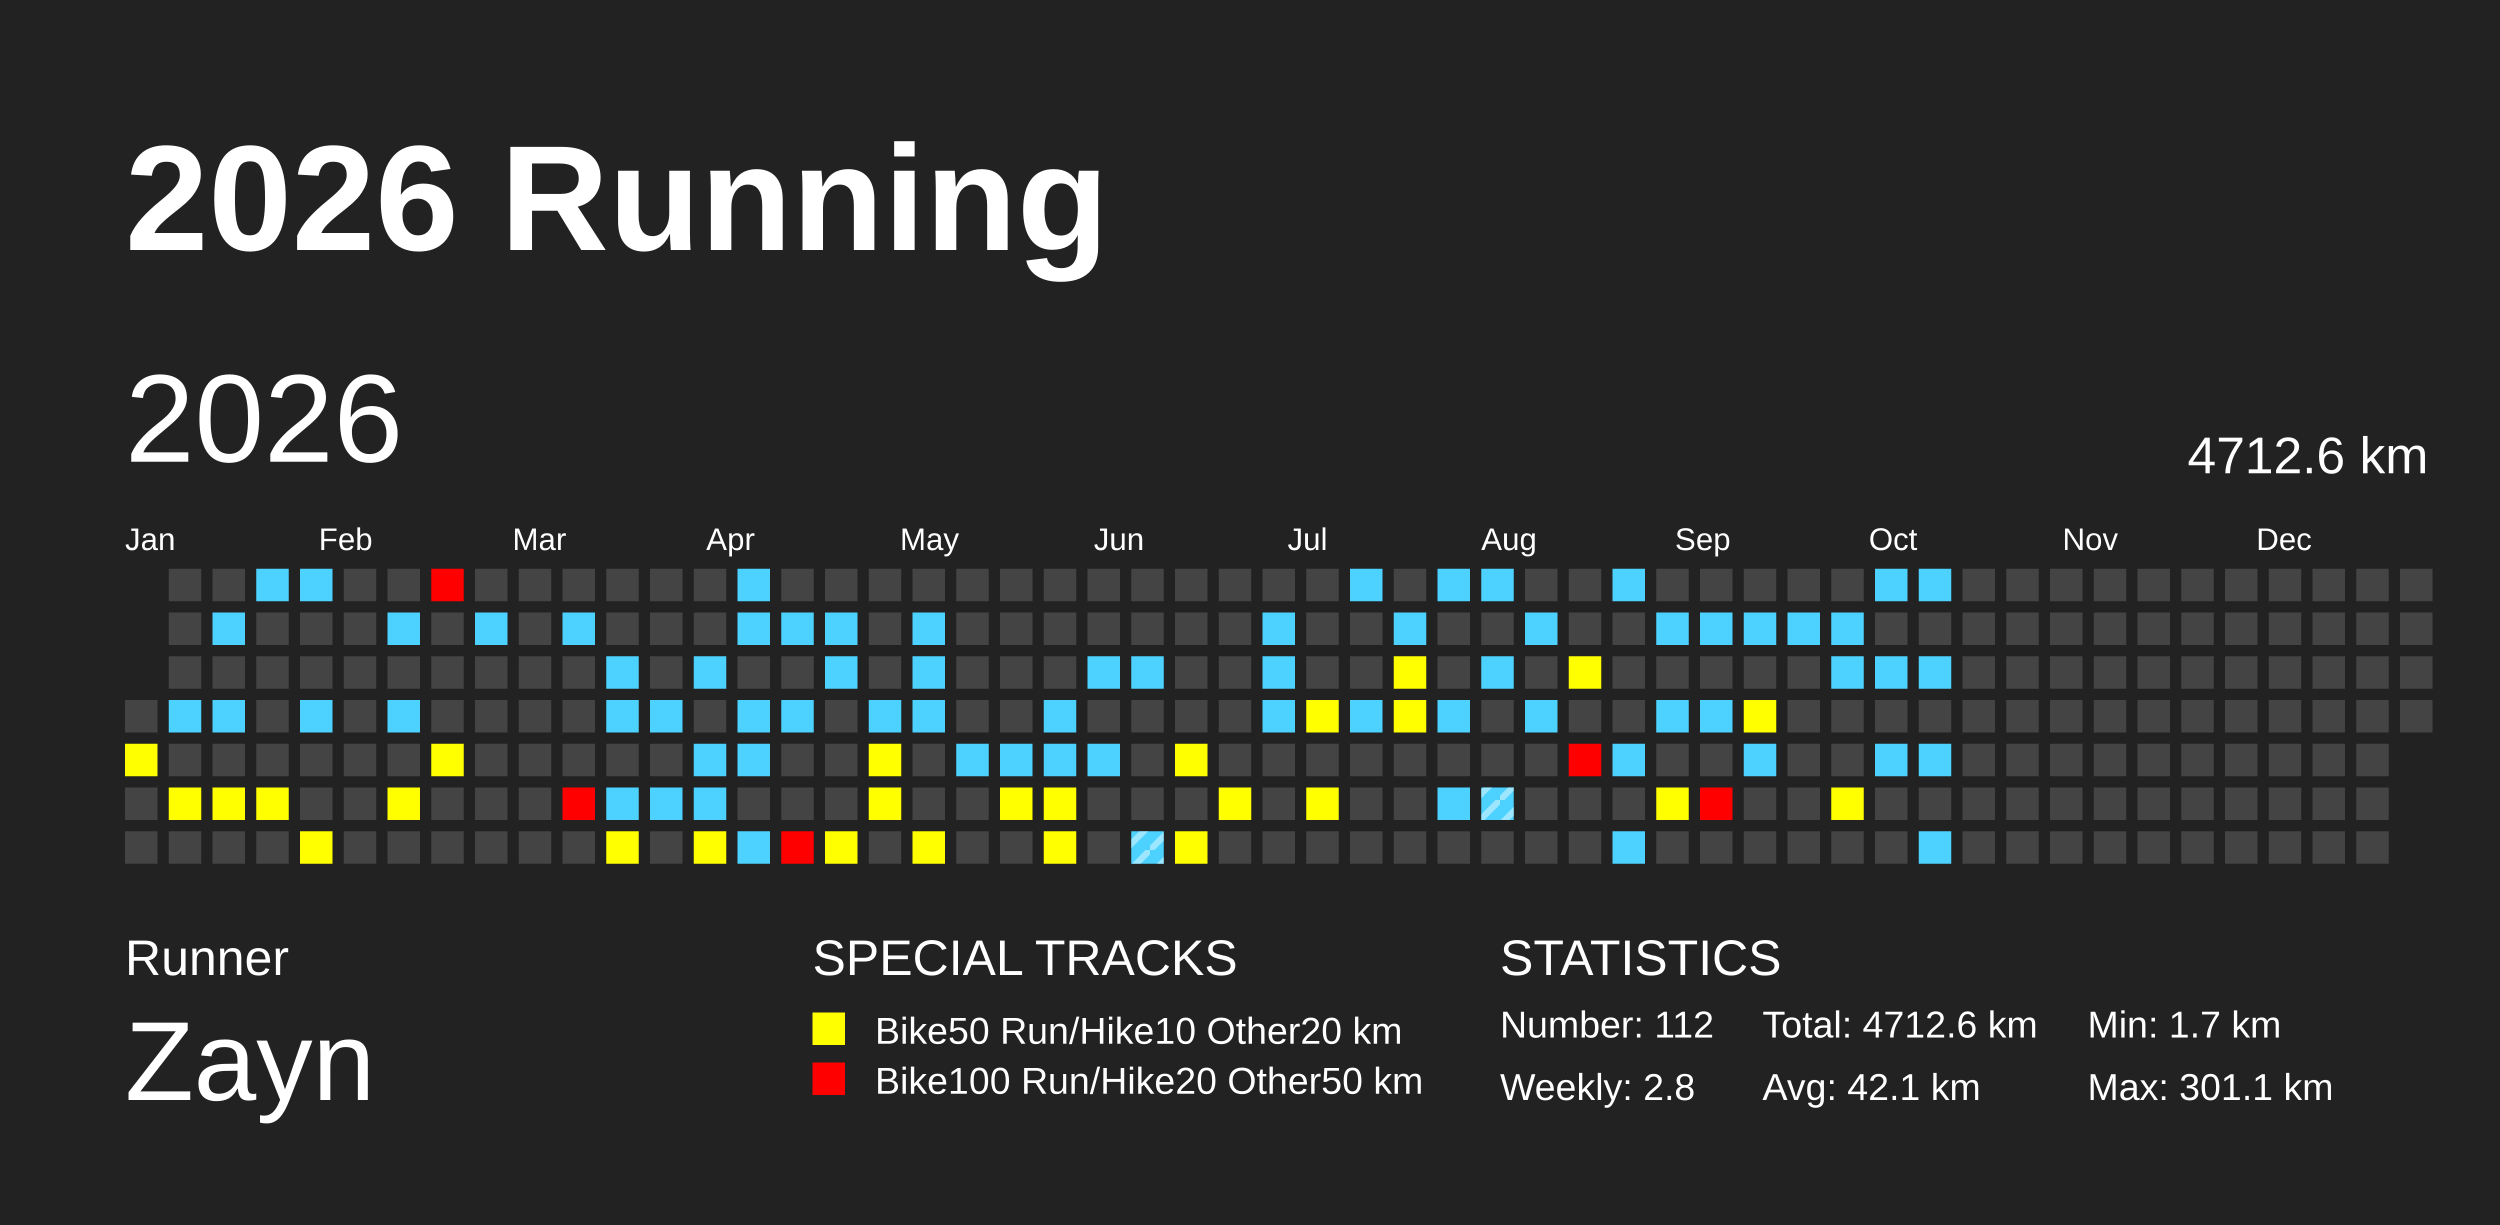
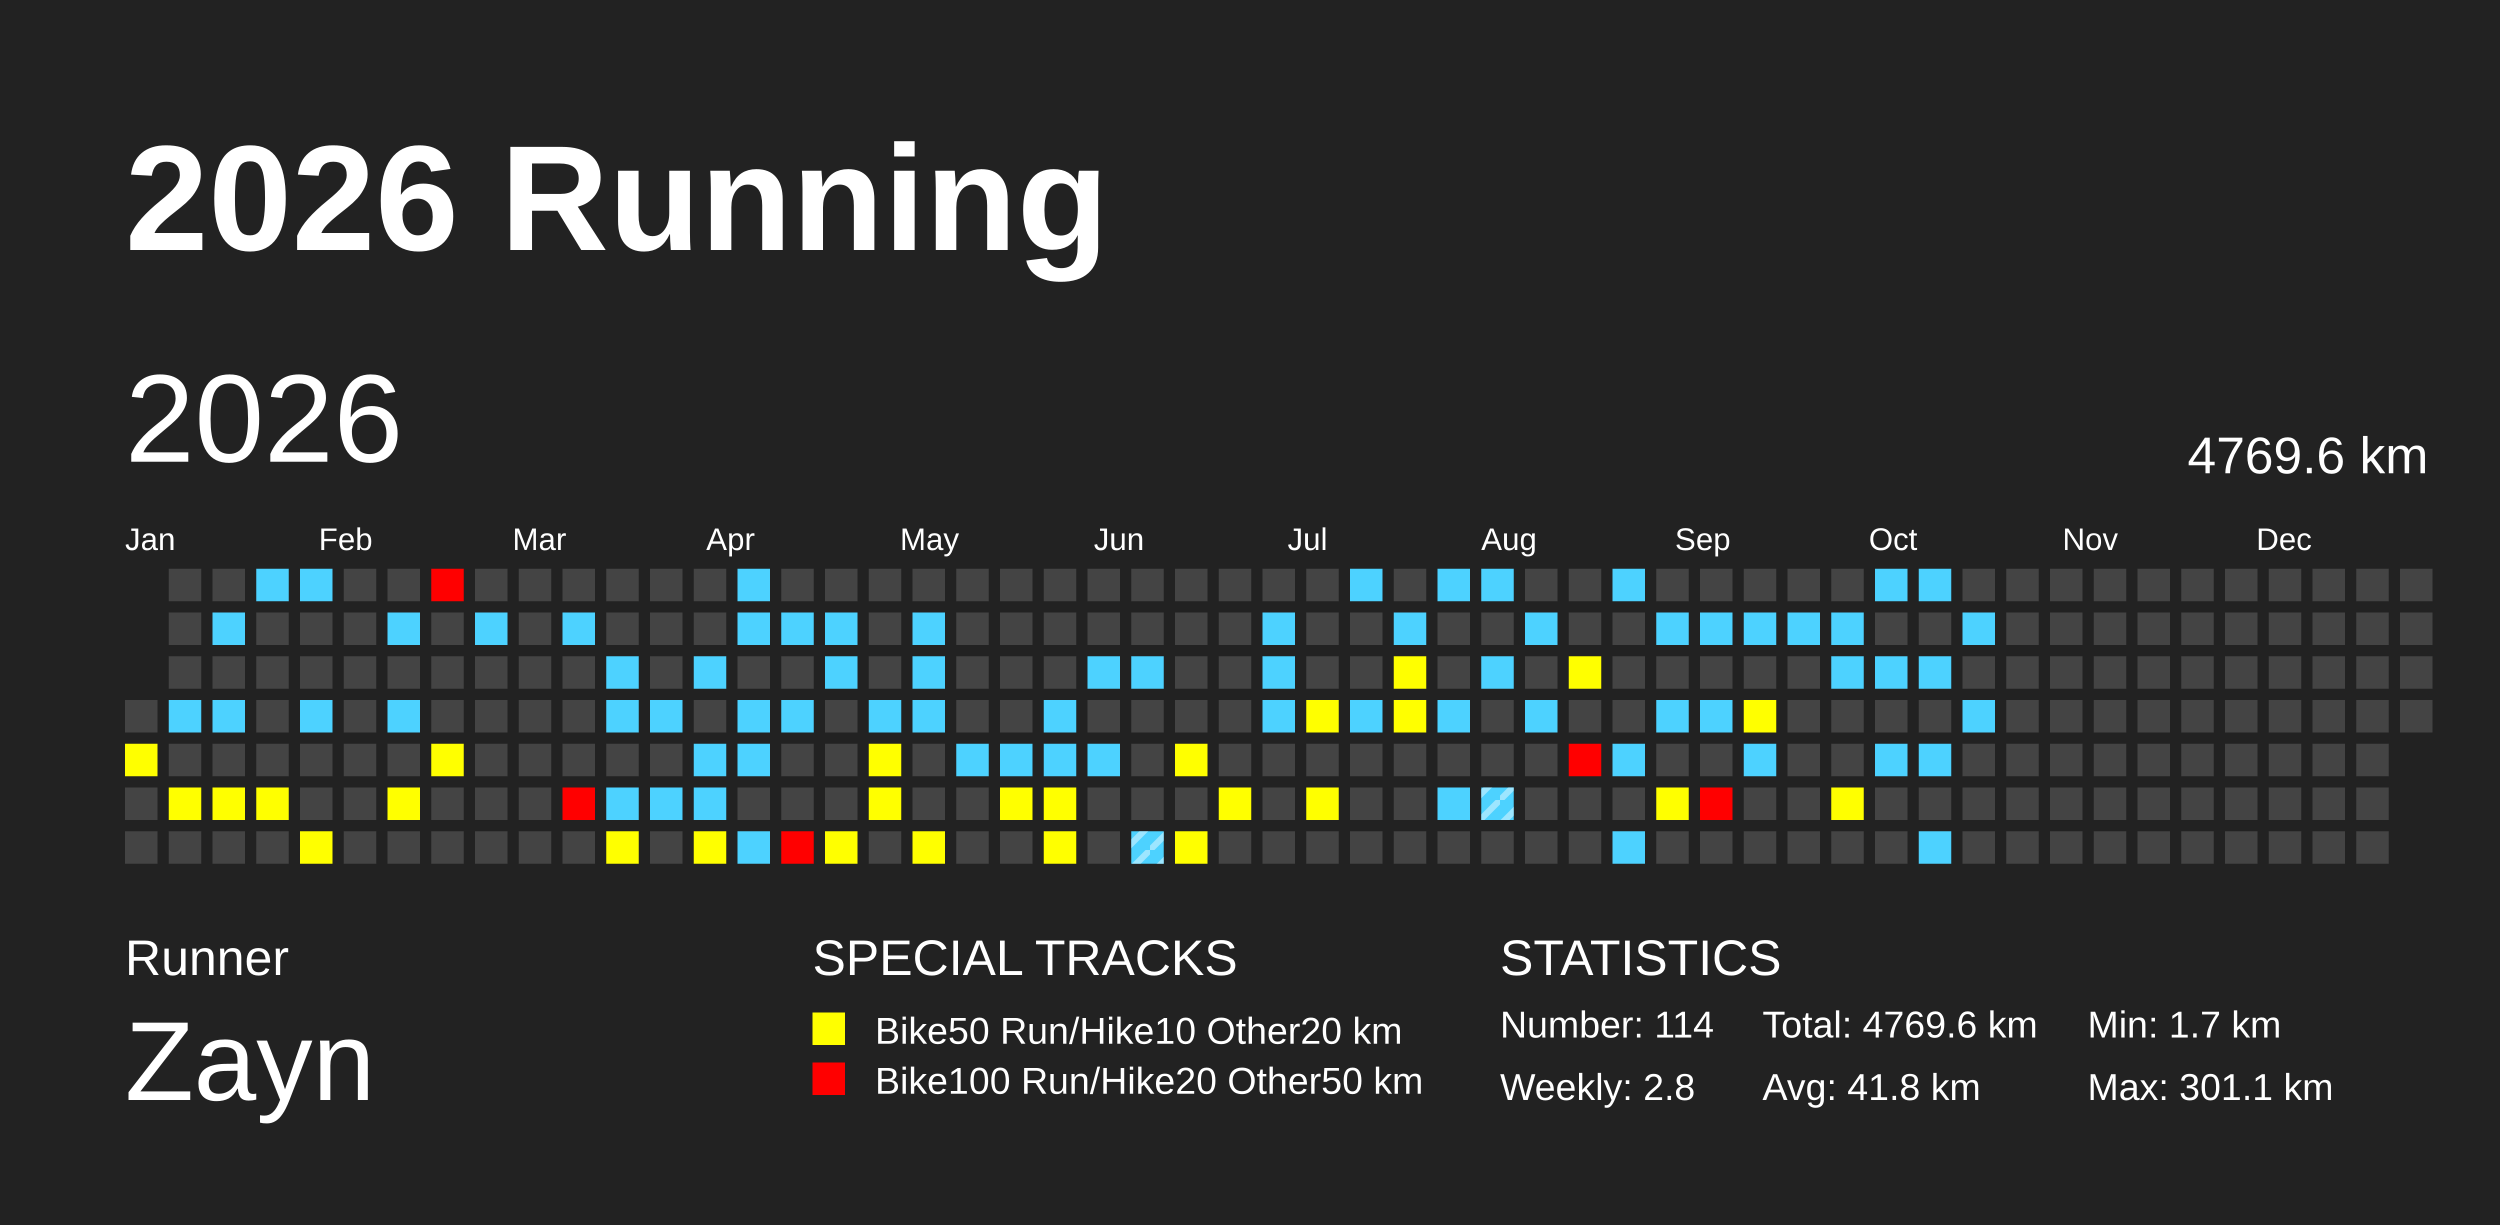
<svg xmlns="http://www.w3.org/2000/svg" baseProfile="full" height="98mm" version="1.1" viewBox="0,0,200,98" width="200mm">
  <defs>
    <pattern height="2" id="indoor-stripe" patternUnits="userSpaceOnUse" width="2">
      <line stroke="white" stroke-opacity="0.45" stroke-width="0.5" x1="0" x2="2" y1="2" y2="0" />
    </pattern>
  </defs>
  <rect fill="#222222" height="98" width="200" x="0" y="0" />
  <text fill="#FFFFFF" style="font-size:12px; font-family:Arial; font-weight:bold;" x="10" y="20">2026 Running</text>
  <text fill="#FFFFFF" style="font-size:4px; font-family:Arial" x="10" y="78">Runner</text>
  <text fill="#FFFFFF" style="font-size:9px; font-family:Arial" x="10" y="88">Zayn</text>
  <text fill="#FFFFFF" style="font-size:4px; font-family:Arial" x="65" y="78">SPECIAL TRACKS</text>
  <rect fill="yellow" height="2.6" width="2.6" x="65" y="81" />
  <text fill="#FFFFFF" style="font-size:3px; font-family:Arial" x="70" y="83.5">Bike50 Run/Hike10 Other20 km</text>
  <rect fill="red" height="2.6" width="2.6" x="65" y="85" />
  <text fill="#FFFFFF" style="font-size:3px; font-family:Arial" x="70" y="87.5">Bike100 Run/Hike20 Other50 km</text>
  <text fill="#FFFFFF" style="font-size:4px; font-family:Arial" x="120" y="78">STATISTICS</text>
-   <text fill="#FFFFFF" style="font-size:3px; font-family:Arial" x="120" y="83">Number: 112</text>
+   <text fill="#FFFFFF" style="font-size:3px; font-family:Arial" x="120" y="83">Number: 114</text>
  <text fill="#FFFFFF" style="font-size:3px; font-family:Arial" x="120" y="88">Weekly: 2.8</text>
-   <text fill="#FFFFFF" style="font-size:3px; font-family:Arial" x="141" y="83">Total: 4712.6 km</text>
-   <text fill="#FFFFFF" style="font-size:3px; font-family:Arial" x="141" y="88">Avg: 42.1 km</text>
+   <text fill="#FFFFFF" style="font-size:3px; font-family:Arial" x="141" y="83">Total: 4769.6 km</text>
+   <text fill="#FFFFFF" style="font-size:3px; font-family:Arial" x="141" y="88">Avg: 41.8 km</text>
  <text fill="#FFFFFF" style="font-size:3px; font-family:Arial" x="167" y="83">Min: 1.7 km</text>
  <text fill="#FFFFFF" style="font-size:3px; font-family:Arial" x="167" y="88">Max: 301.1 km</text>
  <text dominant-baseline="hanging" fill="#FFFFFF" style="font-size:10.0px; font-family:Arial;" x="10" y="30">2026</text>
-   <text dominant-baseline="hanging" fill="#FFFFFF" style="font-size:4.125px; font-family:Arial;" x="175" y="35">4712.6 km</text>
+   <text dominant-baseline="hanging" fill="#FFFFFF" style="font-size:4.125px; font-family:Arial;" x="175" y="35">4769.6 km</text>
  <text fill="#FFFFFF" style="font-size:2.5px; font-family:Arial" x="10.0" y="44">Jan</text>
  <text fill="#FFFFFF" style="font-size:2.5px; font-family:Arial" x="25.5" y="44">Feb</text>
  <text fill="#FFFFFF" style="font-size:2.5px; font-family:Arial" x="41.0" y="44">Mar</text>
  <text fill="#FFFFFF" style="font-size:2.5px; font-family:Arial" x="56.5" y="44">Apr</text>
  <text fill="#FFFFFF" style="font-size:2.5px; font-family:Arial" x="72.0" y="44">May</text>
  <text fill="#FFFFFF" style="font-size:2.5px; font-family:Arial" x="87.5" y="44">Jun</text>
  <text fill="#FFFFFF" style="font-size:2.5px; font-family:Arial" x="103.0" y="44">Jul</text>
  <text fill="#FFFFFF" style="font-size:2.5px; font-family:Arial" x="118.5" y="44">Aug</text>
  <text fill="#FFFFFF" style="font-size:2.5px; font-family:Arial" x="134.0" y="44">Sep</text>
  <text fill="#FFFFFF" style="font-size:2.5px; font-family:Arial" x="149.5" y="44">Oct</text>
  <text fill="#FFFFFF" style="font-size:2.5px; font-family:Arial" x="165.0" y="44">Nov</text>
  <text fill="#FFFFFF" style="font-size:2.5px; font-family:Arial" x="180.5" y="44">Dec</text>
  <rect fill="#444444" height="2.6" width="2.6" x="10.0" y="56.0" />
  <rect fill="yellow" height="2.6" width="2.6" x="10.0" y="59.5" />
  <rect fill="#444444" height="2.6" width="2.6" x="10.0" y="63.0" />
  <rect fill="#444444" height="2.6" width="2.6" x="10.0" y="66.5" />
  <rect fill="#444444" height="2.6" width="2.6" x="13.5" y="45.5" />
  <rect fill="#444444" height="2.6" width="2.6" x="13.5" y="49.0" />
  <rect fill="#444444" height="2.6" width="2.6" x="13.5" y="52.5" />
  <rect fill="#4dd2ff" height="2.6" width="2.6" x="13.5" y="56.0" />
  <rect fill="#444444" height="2.6" width="2.6" x="13.5" y="59.5" />
  <rect fill="yellow" height="2.6" width="2.6" x="13.5" y="63.0" />
  <rect fill="#444444" height="2.6" width="2.6" x="13.5" y="66.5" />
  <rect fill="#444444" height="2.6" width="2.6" x="17.0" y="45.5" />
  <rect fill="#4dd2ff" height="2.6" width="2.6" x="17.0" y="49.0" />
  <rect fill="#444444" height="2.6" width="2.6" x="17.0" y="52.5" />
  <rect fill="#4dd2ff" height="2.6" width="2.6" x="17.0" y="56.0" />
  <rect fill="#444444" height="2.6" width="2.6" x="17.0" y="59.5" />
  <rect fill="yellow" height="2.6" width="2.6" x="17.0" y="63.0" />
  <rect fill="#444444" height="2.6" width="2.6" x="17.0" y="66.5" />
  <rect fill="#4dd2ff" height="2.6" width="2.6" x="20.5" y="45.5" />
  <rect fill="#444444" height="2.6" width="2.6" x="20.5" y="49.0" />
  <rect fill="#444444" height="2.6" width="2.6" x="20.5" y="52.5" />
  <rect fill="#444444" height="2.6" width="2.6" x="20.5" y="56.0" />
  <rect fill="#444444" height="2.6" width="2.6" x="20.5" y="59.5" />
  <rect fill="yellow" height="2.6" width="2.6" x="20.5" y="63.0" />
  <rect fill="#444444" height="2.6" width="2.6" x="20.5" y="66.5" />
  <rect fill="#4dd2ff" height="2.6" width="2.6" x="24.0" y="45.5" />
  <rect fill="#444444" height="2.6" width="2.6" x="24.0" y="49.0" />
  <rect fill="#444444" height="2.6" width="2.6" x="24.0" y="52.5" />
  <rect fill="#4dd2ff" height="2.6" width="2.6" x="24.0" y="56.0" />
  <rect fill="#444444" height="2.6" width="2.6" x="24.0" y="59.5" />
  <rect fill="#444444" height="2.6" width="2.6" x="24.0" y="63.0" />
  <rect fill="yellow" height="2.6" width="2.6" x="24.0" y="66.5" />
  <rect fill="#444444" height="2.6" width="2.6" x="27.5" y="45.5" />
  <rect fill="#444444" height="2.6" width="2.6" x="27.5" y="49.0" />
  <rect fill="#444444" height="2.6" width="2.6" x="27.5" y="52.5" />
  <rect fill="#444444" height="2.6" width="2.6" x="27.5" y="56.0" />
  <rect fill="#444444" height="2.6" width="2.6" x="27.5" y="59.5" />
  <rect fill="#444444" height="2.6" width="2.6" x="27.5" y="63.0" />
  <rect fill="#444444" height="2.6" width="2.6" x="27.5" y="66.5" />
  <rect fill="#444444" height="2.6" width="2.6" x="31.0" y="45.5" />
  <rect fill="#4dd2ff" height="2.6" width="2.6" x="31.0" y="49.0" />
  <rect fill="#444444" height="2.6" width="2.6" x="31.0" y="52.5" />
  <rect fill="#4dd2ff" height="2.6" width="2.6" x="31.0" y="56.0" />
  <rect fill="#444444" height="2.6" width="2.6" x="31.0" y="59.5" />
  <rect fill="yellow" height="2.6" width="2.6" x="31.0" y="63.0" />
  <rect fill="#444444" height="2.6" width="2.6" x="31.0" y="66.5" />
  <rect fill="red" height="2.6" width="2.6" x="34.5" y="45.5" />
  <rect fill="#444444" height="2.6" width="2.6" x="34.5" y="49.0" />
  <rect fill="#444444" height="2.6" width="2.6" x="34.5" y="52.5" />
  <rect fill="#444444" height="2.6" width="2.6" x="34.5" y="56.0" />
  <rect fill="yellow" height="2.6" width="2.6" x="34.5" y="59.5" />
  <rect fill="#444444" height="2.6" width="2.6" x="34.5" y="63.0" />
  <rect fill="#444444" height="2.6" width="2.6" x="34.5" y="66.5" />
  <rect fill="#444444" height="2.6" width="2.6" x="38.0" y="45.5" />
  <rect fill="#4dd2ff" height="2.6" width="2.6" x="38.0" y="49.0" />
  <rect fill="#444444" height="2.6" width="2.6" x="38.0" y="52.5" />
  <rect fill="#444444" height="2.6" width="2.6" x="38.0" y="56.0" />
  <rect fill="#444444" height="2.6" width="2.6" x="38.0" y="59.5" />
  <rect fill="#444444" height="2.6" width="2.6" x="38.0" y="63.0" />
  <rect fill="#444444" height="2.6" width="2.6" x="38.0" y="66.5" />
  <rect fill="#444444" height="2.6" width="2.6" x="41.5" y="45.5" />
  <rect fill="#444444" height="2.6" width="2.6" x="41.5" y="49.0" />
  <rect fill="#444444" height="2.6" width="2.6" x="41.5" y="52.5" />
  <rect fill="#444444" height="2.6" width="2.6" x="41.5" y="56.0" />
  <rect fill="#444444" height="2.6" width="2.6" x="41.5" y="59.5" />
  <rect fill="#444444" height="2.6" width="2.6" x="41.5" y="63.0" />
  <rect fill="#444444" height="2.6" width="2.6" x="41.5" y="66.5" />
  <rect fill="#444444" height="2.6" width="2.6" x="45.0" y="45.5" />
  <rect fill="#4dd2ff" height="2.6" width="2.6" x="45.0" y="49.0" />
  <rect fill="#444444" height="2.6" width="2.6" x="45.0" y="52.5" />
  <rect fill="#444444" height="2.6" width="2.6" x="45.0" y="56.0" />
  <rect fill="#444444" height="2.6" width="2.6" x="45.0" y="59.5" />
  <rect fill="red" height="2.6" width="2.6" x="45.0" y="63.0" />
  <rect fill="#444444" height="2.6" width="2.6" x="45.0" y="66.5" />
  <rect fill="#444444" height="2.6" width="2.6" x="48.5" y="45.5" />
  <rect fill="#444444" height="2.6" width="2.6" x="48.5" y="49.0" />
  <rect fill="#4dd2ff" height="2.6" width="2.6" x="48.5" y="52.5" />
  <rect fill="#4dd2ff" height="2.6" width="2.6" x="48.5" y="56.0" />
  <rect fill="#444444" height="2.6" width="2.6" x="48.5" y="59.5" />
  <rect fill="#4dd2ff" height="2.6" width="2.6" x="48.5" y="63.0" />
  <rect fill="yellow" height="2.6" width="2.6" x="48.5" y="66.5" />
  <rect fill="#444444" height="2.6" width="2.6" x="52.0" y="45.5" />
  <rect fill="#444444" height="2.6" width="2.6" x="52.0" y="49.0" />
  <rect fill="#444444" height="2.6" width="2.6" x="52.0" y="52.5" />
  <rect fill="#4dd2ff" height="2.6" width="2.6" x="52.0" y="56.0" />
  <rect fill="#444444" height="2.6" width="2.6" x="52.0" y="59.5" />
  <rect fill="#4dd2ff" height="2.6" width="2.6" x="52.0" y="63.0" />
  <rect fill="#444444" height="2.6" width="2.6" x="52.0" y="66.5" />
  <rect fill="#444444" height="2.6" width="2.6" x="55.5" y="45.5" />
  <rect fill="#444444" height="2.6" width="2.6" x="55.5" y="49.0" />
  <rect fill="#4dd2ff" height="2.6" width="2.6" x="55.5" y="52.5" />
  <rect fill="#444444" height="2.6" width="2.6" x="55.5" y="56.0" />
  <rect fill="#4dd2ff" height="2.6" width="2.6" x="55.5" y="59.5" />
  <rect fill="#4dd2ff" height="2.6" width="2.6" x="55.5" y="63.0" />
  <rect fill="yellow" height="2.6" width="2.6" x="55.5" y="66.5" />
  <rect fill="#4dd2ff" height="2.6" width="2.6" x="59.0" y="45.5" />
  <rect fill="#4dd2ff" height="2.6" width="2.6" x="59.0" y="49.0" />
  <rect fill="#444444" height="2.6" width="2.6" x="59.0" y="52.5" />
  <rect fill="#4dd2ff" height="2.6" width="2.6" x="59.0" y="56.0" />
  <rect fill="#4dd2ff" height="2.6" width="2.6" x="59.0" y="59.5" />
  <rect fill="#444444" height="2.6" width="2.6" x="59.0" y="63.0" />
  <rect fill="#4dd2ff" height="2.6" width="2.6" x="59.0" y="66.5" />
  <rect fill="#444444" height="2.6" width="2.6" x="62.5" y="45.5" />
  <rect fill="#4dd2ff" height="2.6" width="2.6" x="62.5" y="49.0" />
  <rect fill="#444444" height="2.6" width="2.6" x="62.5" y="52.5" />
  <rect fill="#4dd2ff" height="2.6" width="2.6" x="62.5" y="56.0" />
  <rect fill="#444444" height="2.6" width="2.6" x="62.5" y="59.5" />
  <rect fill="#444444" height="2.6" width="2.6" x="62.5" y="63.0" />
  <rect fill="red" height="2.6" width="2.6" x="62.5" y="66.5" />
  <rect fill="#444444" height="2.6" width="2.6" x="66.0" y="45.5" />
  <rect fill="#4dd2ff" height="2.6" width="2.6" x="66.0" y="49.0" />
  <rect fill="#4dd2ff" height="2.6" width="2.6" x="66.0" y="52.5" />
  <rect fill="#444444" height="2.6" width="2.6" x="66.0" y="56.0" />
  <rect fill="#444444" height="2.6" width="2.6" x="66.0" y="59.5" />
  <rect fill="#444444" height="2.6" width="2.6" x="66.0" y="63.0" />
  <rect fill="yellow" height="2.6" width="2.6" x="66.0" y="66.5" />
  <rect fill="#444444" height="2.6" width="2.6" x="69.5" y="45.5" />
  <rect fill="#444444" height="2.6" width="2.6" x="69.5" y="49.0" />
  <rect fill="#444444" height="2.6" width="2.6" x="69.5" y="52.5" />
  <rect fill="#4dd2ff" height="2.6" width="2.6" x="69.5" y="56.0" />
  <rect fill="yellow" height="2.6" width="2.6" x="69.5" y="59.5" />
  <rect fill="yellow" height="2.6" width="2.6" x="69.5" y="63.0" />
  <rect fill="#444444" height="2.6" width="2.6" x="69.5" y="66.5" />
  <rect fill="#444444" height="2.6" width="2.6" x="73.0" y="45.5" />
  <rect fill="#4dd2ff" height="2.6" width="2.6" x="73.0" y="49.0" />
  <rect fill="#4dd2ff" height="2.6" width="2.6" x="73.0" y="52.5" />
  <rect fill="#4dd2ff" height="2.6" width="2.6" x="73.0" y="56.0" />
  <rect fill="#444444" height="2.6" width="2.6" x="73.0" y="59.5" />
  <rect fill="#444444" height="2.6" width="2.6" x="73.0" y="63.0" />
  <rect fill="yellow" height="2.6" width="2.6" x="73.0" y="66.5" />
  <rect fill="#444444" height="2.6" width="2.6" x="76.5" y="45.5" />
  <rect fill="#444444" height="2.6" width="2.6" x="76.5" y="49.0" />
  <rect fill="#444444" height="2.6" width="2.6" x="76.5" y="52.5" />
  <rect fill="#444444" height="2.6" width="2.6" x="76.5" y="56.0" />
  <rect fill="#4dd2ff" height="2.6" width="2.6" x="76.5" y="59.5" />
  <rect fill="#444444" height="2.6" width="2.6" x="76.5" y="63.0" />
  <rect fill="#444444" height="2.6" width="2.6" x="76.5" y="66.5" />
  <rect fill="#444444" height="2.6" width="2.6" x="80.0" y="45.5" />
  <rect fill="#444444" height="2.6" width="2.6" x="80.0" y="49.0" />
  <rect fill="#444444" height="2.6" width="2.6" x="80.0" y="52.5" />
  <rect fill="#444444" height="2.6" width="2.6" x="80.0" y="56.0" />
  <rect fill="#4dd2ff" height="2.6" width="2.6" x="80.0" y="59.5" />
  <rect fill="yellow" height="2.6" width="2.6" x="80.0" y="63.0" />
  <rect fill="#444444" height="2.6" width="2.6" x="80.0" y="66.5" />
  <rect fill="#444444" height="2.6" width="2.6" x="83.5" y="45.5" />
  <rect fill="#444444" height="2.6" width="2.6" x="83.5" y="49.0" />
  <rect fill="#444444" height="2.6" width="2.6" x="83.5" y="52.5" />
  <rect fill="#4dd2ff" height="2.6" width="2.6" x="83.5" y="56.0" />
  <rect fill="#4dd2ff" height="2.6" width="2.6" x="83.5" y="59.5" />
  <rect fill="yellow" height="2.6" width="2.6" x="83.5" y="63.0" />
  <rect fill="yellow" height="2.6" width="2.6" x="83.5" y="66.5" />
  <rect fill="#444444" height="2.6" width="2.6" x="87.0" y="45.5" />
  <rect fill="#444444" height="2.6" width="2.6" x="87.0" y="49.0" />
  <rect fill="#4dd2ff" height="2.6" width="2.6" x="87.0" y="52.5" />
  <rect fill="#444444" height="2.6" width="2.6" x="87.0" y="56.0" />
  <rect fill="#4dd2ff" height="2.6" width="2.6" x="87.0" y="59.5" />
  <rect fill="#444444" height="2.6" width="2.6" x="87.0" y="63.0" />
  <rect fill="#444444" height="2.6" width="2.6" x="87.0" y="66.5" />
  <rect fill="#444444" height="2.6" width="2.6" x="90.5" y="45.5" />
  <rect fill="#444444" height="2.6" width="2.6" x="90.5" y="49.0" />
  <rect fill="#4dd2ff" height="2.6" width="2.6" x="90.5" y="52.5" />
  <rect fill="#444444" height="2.6" width="2.6" x="90.5" y="56.0" />
  <rect fill="#444444" height="2.6" width="2.6" x="90.5" y="59.5" />
  <rect fill="#444444" height="2.6" width="2.6" x="90.5" y="63.0" />
  <rect fill="#4dd2ff" height="2.6" width="2.6" x="90.5" y="66.5" />
  <rect fill="url(#indoor-stripe)" height="2.6" width="2.6" x="90.5" y="66.5" />
  <rect fill="#444444" height="2.6" width="2.6" x="94.0" y="45.5" />
  <rect fill="#444444" height="2.6" width="2.6" x="94.0" y="49.0" />
  <rect fill="#444444" height="2.6" width="2.6" x="94.0" y="52.5" />
  <rect fill="#444444" height="2.6" width="2.6" x="94.0" y="56.0" />
  <rect fill="yellow" height="2.6" width="2.6" x="94.0" y="59.5" />
  <rect fill="#444444" height="2.6" width="2.6" x="94.0" y="63.0" />
  <rect fill="yellow" height="2.6" width="2.6" x="94.0" y="66.5" />
  <rect fill="#444444" height="2.6" width="2.6" x="97.5" y="45.5" />
  <rect fill="#444444" height="2.6" width="2.6" x="97.5" y="49.0" />
  <rect fill="#444444" height="2.6" width="2.6" x="97.5" y="52.5" />
  <rect fill="#444444" height="2.6" width="2.6" x="97.5" y="56.0" />
  <rect fill="#444444" height="2.6" width="2.6" x="97.5" y="59.5" />
  <rect fill="yellow" height="2.6" width="2.6" x="97.5" y="63.0" />
  <rect fill="#444444" height="2.6" width="2.6" x="97.5" y="66.5" />
  <rect fill="#444444" height="2.6" width="2.6" x="101.0" y="45.5" />
  <rect fill="#4dd2ff" height="2.6" width="2.6" x="101.0" y="49.0" />
  <rect fill="#4dd2ff" height="2.6" width="2.6" x="101.0" y="52.5" />
  <rect fill="#4dd2ff" height="2.6" width="2.6" x="101.0" y="56.0" />
  <rect fill="#444444" height="2.6" width="2.6" x="101.0" y="59.5" />
  <rect fill="#444444" height="2.6" width="2.6" x="101.0" y="63.0" />
  <rect fill="#444444" height="2.6" width="2.6" x="101.0" y="66.5" />
  <rect fill="#444444" height="2.6" width="2.6" x="104.5" y="45.5" />
  <rect fill="#444444" height="2.6" width="2.6" x="104.5" y="49.0" />
  <rect fill="#444444" height="2.6" width="2.6" x="104.5" y="52.5" />
  <rect fill="yellow" height="2.6" width="2.6" x="104.5" y="56.0" />
  <rect fill="#444444" height="2.6" width="2.6" x="104.5" y="59.5" />
  <rect fill="yellow" height="2.6" width="2.6" x="104.5" y="63.0" />
  <rect fill="#444444" height="2.6" width="2.6" x="104.5" y="66.5" />
  <rect fill="#4dd2ff" height="2.6" width="2.6" x="108.0" y="45.5" />
  <rect fill="#444444" height="2.6" width="2.6" x="108.0" y="49.0" />
  <rect fill="#444444" height="2.6" width="2.6" x="108.0" y="52.5" />
  <rect fill="#4dd2ff" height="2.6" width="2.6" x="108.0" y="56.0" />
  <rect fill="#444444" height="2.6" width="2.6" x="108.0" y="59.5" />
  <rect fill="#444444" height="2.6" width="2.6" x="108.0" y="63.0" />
  <rect fill="#444444" height="2.6" width="2.6" x="108.0" y="66.5" />
  <rect fill="#444444" height="2.6" width="2.6" x="111.5" y="45.5" />
  <rect fill="#4dd2ff" height="2.6" width="2.6" x="111.5" y="49.0" />
  <rect fill="yellow" height="2.6" width="2.6" x="111.5" y="52.5" />
  <rect fill="yellow" height="2.6" width="2.6" x="111.5" y="56.0" />
  <rect fill="#444444" height="2.6" width="2.6" x="111.5" y="59.5" />
  <rect fill="#444444" height="2.6" width="2.6" x="111.5" y="63.0" />
  <rect fill="#444444" height="2.6" width="2.6" x="111.5" y="66.5" />
  <rect fill="#4dd2ff" height="2.6" width="2.6" x="115.0" y="45.5" />
  <rect fill="#444444" height="2.6" width="2.6" x="115.0" y="49.0" />
  <rect fill="#444444" height="2.6" width="2.6" x="115.0" y="52.5" />
  <rect fill="#4dd2ff" height="2.6" width="2.6" x="115.0" y="56.0" />
  <rect fill="#444444" height="2.6" width="2.6" x="115.0" y="59.5" />
  <rect fill="#4dd2ff" height="2.6" width="2.6" x="115.0" y="63.0" />
  <rect fill="#444444" height="2.6" width="2.6" x="115.0" y="66.5" />
  <rect fill="#4dd2ff" height="2.6" width="2.6" x="118.5" y="45.5" />
  <rect fill="#444444" height="2.6" width="2.6" x="118.5" y="49.0" />
  <rect fill="#4dd2ff" height="2.6" width="2.6" x="118.5" y="52.5" />
  <rect fill="#444444" height="2.6" width="2.6" x="118.5" y="56.0" />
  <rect fill="#444444" height="2.6" width="2.6" x="118.5" y="59.5" />
  <rect fill="#4dd2ff" height="2.6" width="2.6" x="118.5" y="63.0" />
  <rect fill="url(#indoor-stripe)" height="2.6" width="2.6" x="118.5" y="63.0" />
  <rect fill="#444444" height="2.6" width="2.6" x="118.5" y="66.5" />
  <rect fill="#444444" height="2.6" width="2.6" x="122.0" y="45.5" />
  <rect fill="#4dd2ff" height="2.6" width="2.6" x="122.0" y="49.0" />
  <rect fill="#444444" height="2.6" width="2.6" x="122.0" y="52.5" />
  <rect fill="#4dd2ff" height="2.6" width="2.6" x="122.0" y="56.0" />
  <rect fill="#444444" height="2.6" width="2.6" x="122.0" y="59.5" />
  <rect fill="#444444" height="2.6" width="2.6" x="122.0" y="63.0" />
  <rect fill="#444444" height="2.6" width="2.6" x="122.0" y="66.5" />
  <rect fill="#444444" height="2.6" width="2.6" x="125.5" y="45.5" />
  <rect fill="#444444" height="2.6" width="2.6" x="125.5" y="49.0" />
  <rect fill="yellow" height="2.6" width="2.6" x="125.5" y="52.5" />
  <rect fill="#444444" height="2.6" width="2.6" x="125.5" y="56.0" />
  <rect fill="red" height="2.6" width="2.6" x="125.5" y="59.5" />
  <rect fill="#444444" height="2.6" width="2.6" x="125.5" y="63.0" />
  <rect fill="#444444" height="2.6" width="2.6" x="125.5" y="66.5" />
  <rect fill="#4dd2ff" height="2.6" width="2.6" x="129.0" y="45.5" />
  <rect fill="#444444" height="2.6" width="2.6" x="129.0" y="49.0" />
  <rect fill="#444444" height="2.6" width="2.6" x="129.0" y="52.5" />
  <rect fill="#444444" height="2.6" width="2.6" x="129.0" y="56.0" />
  <rect fill="#4dd2ff" height="2.6" width="2.6" x="129.0" y="59.5" />
  <rect fill="#444444" height="2.6" width="2.6" x="129.0" y="63.0" />
  <rect fill="#4dd2ff" height="2.6" width="2.6" x="129.0" y="66.5" />
  <rect fill="#444444" height="2.6" width="2.6" x="132.5" y="45.5" />
  <rect fill="#4dd2ff" height="2.6" width="2.6" x="132.5" y="49.0" />
  <rect fill="#444444" height="2.6" width="2.6" x="132.5" y="52.5" />
  <rect fill="#4dd2ff" height="2.6" width="2.6" x="132.5" y="56.0" />
  <rect fill="#444444" height="2.6" width="2.6" x="132.5" y="59.5" />
  <rect fill="yellow" height="2.6" width="2.6" x="132.5" y="63.0" />
  <rect fill="#444444" height="2.6" width="2.6" x="132.5" y="66.5" />
  <rect fill="#444444" height="2.6" width="2.6" x="136.0" y="45.5" />
  <rect fill="#4dd2ff" height="2.6" width="2.6" x="136.0" y="49.0" />
  <rect fill="#444444" height="2.6" width="2.6" x="136.0" y="52.5" />
  <rect fill="#4dd2ff" height="2.6" width="2.6" x="136.0" y="56.0" />
  <rect fill="#444444" height="2.6" width="2.6" x="136.0" y="59.5" />
  <rect fill="red" height="2.6" width="2.6" x="136.0" y="63.0" />
  <rect fill="#444444" height="2.6" width="2.6" x="136.0" y="66.5" />
  <rect fill="#444444" height="2.6" width="2.6" x="139.5" y="45.5" />
  <rect fill="#4dd2ff" height="2.6" width="2.6" x="139.5" y="49.0" />
  <rect fill="#444444" height="2.6" width="2.6" x="139.5" y="52.5" />
  <rect fill="yellow" height="2.6" width="2.6" x="139.5" y="56.0" />
  <rect fill="#4dd2ff" height="2.6" width="2.6" x="139.5" y="59.5" />
  <rect fill="#444444" height="2.6" width="2.6" x="139.5" y="63.0" />
  <rect fill="#444444" height="2.6" width="2.6" x="139.5" y="66.5" />
  <rect fill="#444444" height="2.6" width="2.6" x="143.0" y="45.5" />
  <rect fill="#4dd2ff" height="2.6" width="2.6" x="143.0" y="49.0" />
  <rect fill="#444444" height="2.6" width="2.6" x="143.0" y="52.5" />
  <rect fill="#444444" height="2.6" width="2.6" x="143.0" y="56.0" />
  <rect fill="#444444" height="2.6" width="2.6" x="143.0" y="59.5" />
  <rect fill="#444444" height="2.6" width="2.6" x="143.0" y="63.0" />
  <rect fill="#444444" height="2.6" width="2.6" x="143.0" y="66.5" />
  <rect fill="#444444" height="2.6" width="2.6" x="146.5" y="45.5" />
  <rect fill="#4dd2ff" height="2.6" width="2.6" x="146.5" y="49.0" />
  <rect fill="#4dd2ff" height="2.6" width="2.6" x="146.5" y="52.5" />
  <rect fill="#444444" height="2.6" width="2.6" x="146.5" y="56.0" />
  <rect fill="#444444" height="2.6" width="2.6" x="146.5" y="59.5" />
  <rect fill="yellow" height="2.6" width="2.6" x="146.5" y="63.0" />
  <rect fill="#444444" height="2.6" width="2.6" x="146.5" y="66.5" />
  <rect fill="#4dd2ff" height="2.6" width="2.6" x="150.0" y="45.5" />
  <rect fill="#444444" height="2.6" width="2.6" x="150.0" y="49.0" />
  <rect fill="#4dd2ff" height="2.6" width="2.6" x="150.0" y="52.5" />
  <rect fill="#444444" height="2.6" width="2.6" x="150.0" y="56.0" />
  <rect fill="#4dd2ff" height="2.6" width="2.6" x="150.0" y="59.5" />
  <rect fill="#444444" height="2.6" width="2.6" x="150.0" y="63.0" />
  <rect fill="#444444" height="2.6" width="2.6" x="150.0" y="66.5" />
  <rect fill="#4dd2ff" height="2.6" width="2.6" x="153.5" y="45.5" />
  <rect fill="#444444" height="2.6" width="2.6" x="153.5" y="49.0" />
  <rect fill="#4dd2ff" height="2.6" width="2.6" x="153.5" y="52.5" />
  <rect fill="#444444" height="2.6" width="2.6" x="153.5" y="56.0" />
  <rect fill="#4dd2ff" height="2.6" width="2.6" x="153.5" y="59.5" />
  <rect fill="#444444" height="2.6" width="2.6" x="153.5" y="63.0" />
  <rect fill="#4dd2ff" height="2.6" width="2.6" x="153.5" y="66.5" />
  <rect fill="#444444" height="2.6" width="2.6" x="157.0" y="45.5" />
-   <rect fill="#444444" height="2.6" width="2.6" x="157.0" y="49.0" />
+   <rect fill="#4dd2ff" height="2.6" width="2.6" x="157.0" y="49.0" />
  <rect fill="#444444" height="2.6" width="2.6" x="157.0" y="52.5" />
-   <rect fill="#444444" height="2.6" width="2.6" x="157.0" y="56.0" />
+   <rect fill="#4dd2ff" height="2.6" width="2.6" x="157.0" y="56.0" />
  <rect fill="#444444" height="2.6" width="2.6" x="157.0" y="59.5" />
  <rect fill="#444444" height="2.6" width="2.6" x="157.0" y="63.0" />
  <rect fill="#444444" height="2.6" width="2.6" x="157.0" y="66.5" />
  <rect fill="#444444" height="2.6" width="2.6" x="160.5" y="45.5" />
  <rect fill="#444444" height="2.6" width="2.6" x="160.5" y="49.0" />
  <rect fill="#444444" height="2.6" width="2.6" x="160.5" y="52.5" />
  <rect fill="#444444" height="2.6" width="2.6" x="160.5" y="56.0" />
  <rect fill="#444444" height="2.6" width="2.6" x="160.5" y="59.5" />
  <rect fill="#444444" height="2.6" width="2.6" x="160.5" y="63.0" />
  <rect fill="#444444" height="2.6" width="2.6" x="160.5" y="66.5" />
  <rect fill="#444444" height="2.6" width="2.6" x="164.0" y="45.5" />
  <rect fill="#444444" height="2.6" width="2.6" x="164.0" y="49.0" />
  <rect fill="#444444" height="2.6" width="2.6" x="164.0" y="52.5" />
  <rect fill="#444444" height="2.6" width="2.6" x="164.0" y="56.0" />
  <rect fill="#444444" height="2.6" width="2.6" x="164.0" y="59.5" />
  <rect fill="#444444" height="2.6" width="2.6" x="164.0" y="63.0" />
  <rect fill="#444444" height="2.6" width="2.6" x="164.0" y="66.5" />
  <rect fill="#444444" height="2.6" width="2.6" x="167.5" y="45.5" />
  <rect fill="#444444" height="2.6" width="2.6" x="167.5" y="49.0" />
  <rect fill="#444444" height="2.6" width="2.6" x="167.5" y="52.5" />
  <rect fill="#444444" height="2.6" width="2.6" x="167.5" y="56.0" />
  <rect fill="#444444" height="2.6" width="2.6" x="167.5" y="59.5" />
  <rect fill="#444444" height="2.6" width="2.6" x="167.5" y="63.0" />
  <rect fill="#444444" height="2.6" width="2.6" x="167.5" y="66.5" />
  <rect fill="#444444" height="2.6" width="2.6" x="171.0" y="45.5" />
  <rect fill="#444444" height="2.6" width="2.6" x="171.0" y="49.0" />
  <rect fill="#444444" height="2.6" width="2.6" x="171.0" y="52.5" />
  <rect fill="#444444" height="2.6" width="2.6" x="171.0" y="56.0" />
  <rect fill="#444444" height="2.6" width="2.6" x="171.0" y="59.5" />
  <rect fill="#444444" height="2.6" width="2.6" x="171.0" y="63.0" />
  <rect fill="#444444" height="2.6" width="2.6" x="171.0" y="66.5" />
  <rect fill="#444444" height="2.6" width="2.6" x="174.5" y="45.5" />
  <rect fill="#444444" height="2.6" width="2.6" x="174.5" y="49.0" />
  <rect fill="#444444" height="2.6" width="2.6" x="174.5" y="52.5" />
  <rect fill="#444444" height="2.6" width="2.6" x="174.5" y="56.0" />
  <rect fill="#444444" height="2.6" width="2.6" x="174.5" y="59.5" />
  <rect fill="#444444" height="2.6" width="2.6" x="174.5" y="63.0" />
  <rect fill="#444444" height="2.6" width="2.6" x="174.5" y="66.5" />
  <rect fill="#444444" height="2.6" width="2.6" x="178.0" y="45.5" />
  <rect fill="#444444" height="2.6" width="2.6" x="178.0" y="49.0" />
  <rect fill="#444444" height="2.6" width="2.6" x="178.0" y="52.5" />
  <rect fill="#444444" height="2.6" width="2.6" x="178.0" y="56.0" />
  <rect fill="#444444" height="2.6" width="2.6" x="178.0" y="59.5" />
  <rect fill="#444444" height="2.6" width="2.6" x="178.0" y="63.0" />
  <rect fill="#444444" height="2.6" width="2.6" x="178.0" y="66.5" />
  <rect fill="#444444" height="2.6" width="2.6" x="181.5" y="45.5" />
  <rect fill="#444444" height="2.6" width="2.6" x="181.5" y="49.0" />
  <rect fill="#444444" height="2.6" width="2.6" x="181.5" y="52.5" />
  <rect fill="#444444" height="2.6" width="2.6" x="181.5" y="56.0" />
  <rect fill="#444444" height="2.6" width="2.6" x="181.5" y="59.5" />
  <rect fill="#444444" height="2.6" width="2.6" x="181.5" y="63.0" />
  <rect fill="#444444" height="2.6" width="2.6" x="181.5" y="66.5" />
  <rect fill="#444444" height="2.6" width="2.6" x="185.0" y="45.5" />
  <rect fill="#444444" height="2.6" width="2.6" x="185.0" y="49.0" />
  <rect fill="#444444" height="2.6" width="2.6" x="185.0" y="52.5" />
  <rect fill="#444444" height="2.6" width="2.6" x="185.0" y="56.0" />
  <rect fill="#444444" height="2.6" width="2.6" x="185.0" y="59.5" />
  <rect fill="#444444" height="2.6" width="2.6" x="185.0" y="63.0" />
  <rect fill="#444444" height="2.6" width="2.6" x="185.0" y="66.5" />
  <rect fill="#444444" height="2.6" width="2.6" x="188.5" y="45.5" />
  <rect fill="#444444" height="2.6" width="2.6" x="188.5" y="49.0" />
  <rect fill="#444444" height="2.6" width="2.6" x="188.5" y="52.5" />
  <rect fill="#444444" height="2.6" width="2.6" x="188.5" y="56.0" />
  <rect fill="#444444" height="2.6" width="2.6" x="188.5" y="59.5" />
  <rect fill="#444444" height="2.6" width="2.6" x="188.5" y="63.0" />
  <rect fill="#444444" height="2.6" width="2.6" x="188.5" y="66.5" />
  <rect fill="#444444" height="2.6" width="2.6" x="192.0" y="45.5" />
  <rect fill="#444444" height="2.6" width="2.6" x="192.0" y="49.0" />
  <rect fill="#444444" height="2.6" width="2.6" x="192.0" y="52.5" />
  <rect fill="#444444" height="2.6" width="2.6" x="192.0" y="56.0" />
</svg>
